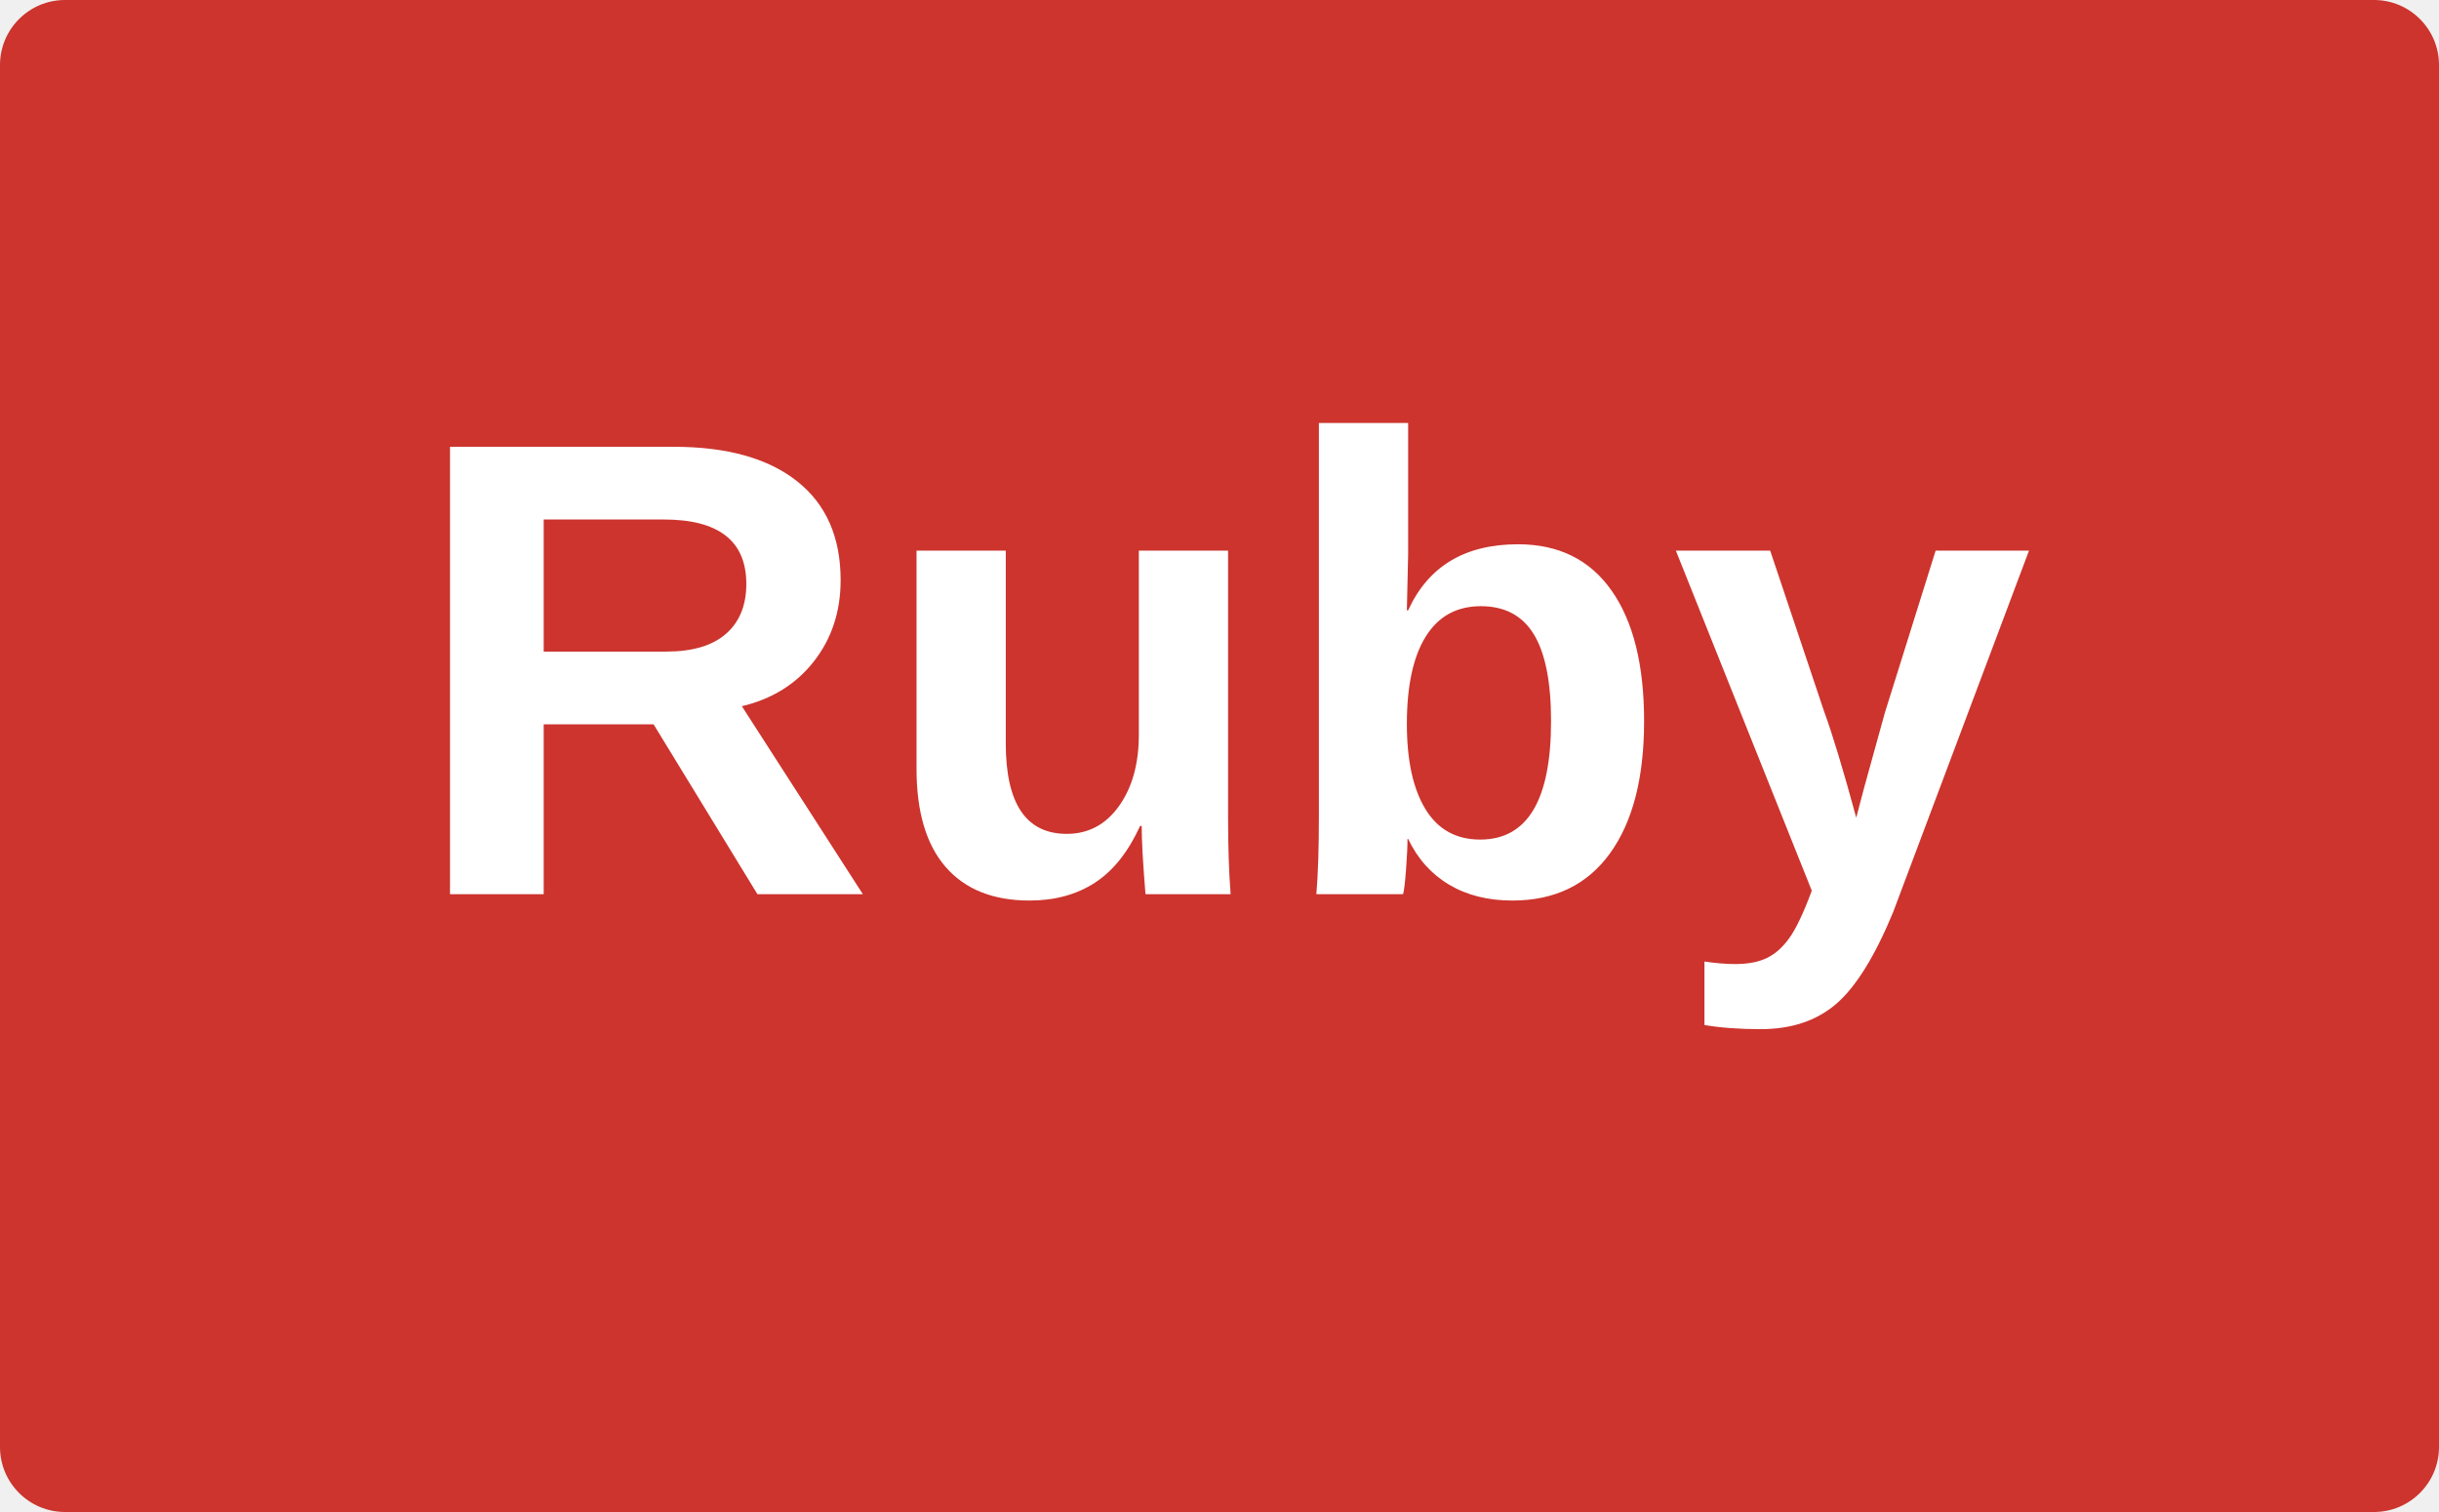
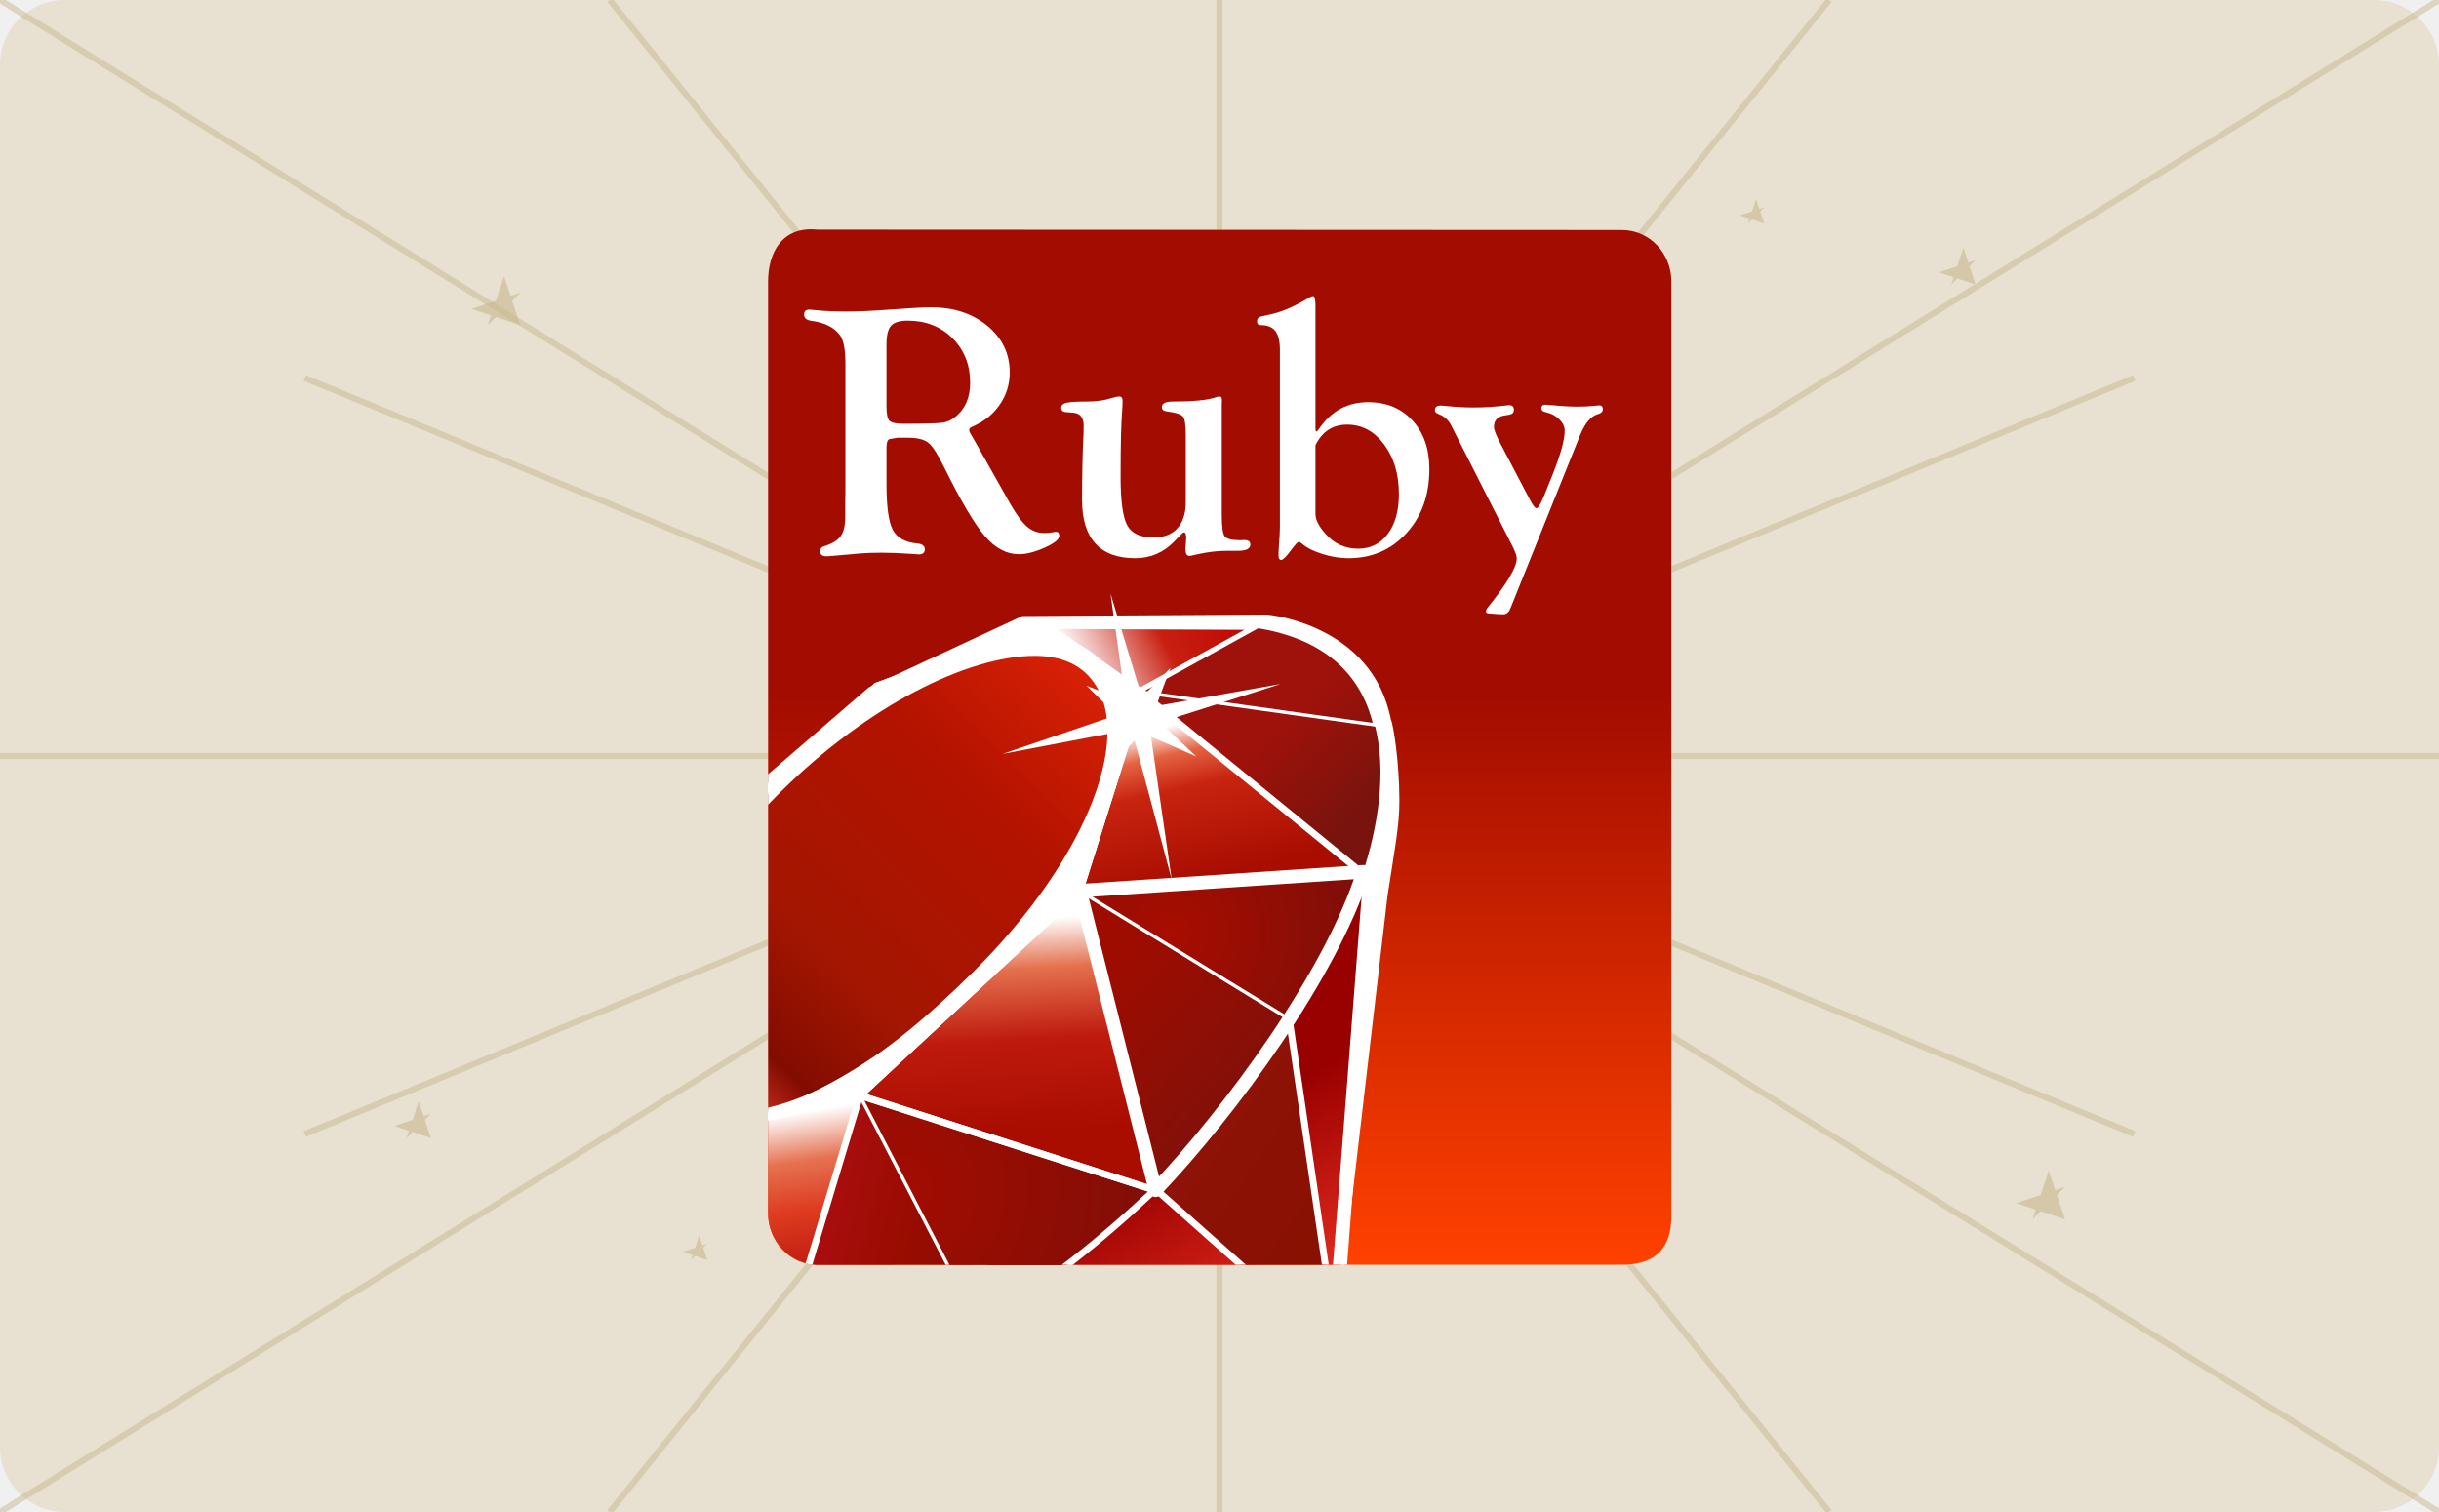
- <svg xmlns="http://www.w3.org/2000/svg" viewBox="0 0 600 372">
-   <rect width="600" height="372" rx="16" fill="#CC342D" />
-   <text x="300" y="220" text-anchor="middle" font-family="Arial, sans-serif" font-size="160" font-weight="bold" fill="white">Ruby</text>
+ <svg xmlns="http://www.w3.org/2000/svg" xmlns:xlink="http://www.w3.org/1999/xlink" viewBox="0 0 600 372">
+   <rect width="600" height="372" rx="16" fill="#E8E0D0" />
+   <g stroke="#C8B890" stroke-width="1.5" opacity="0.5">
+     <line x1="300" y1="186" x2="0" y2="0" />
+     <line x1="300" y1="186" x2="150" y2="0" />
+     <line x1="300" y1="186" x2="300" y2="0" />
+     <line x1="300" y1="186" x2="450" y2="0" />
+     <line x1="300" y1="186" x2="600" y2="0" />
+     <line x1="300" y1="186" x2="0" y2="186" />
+     <line x1="300" y1="186" x2="600" y2="186" />
+     <line x1="300" y1="186" x2="0" y2="372" />
+     <line x1="300" y1="186" x2="150" y2="372" />
+     <line x1="300" y1="186" x2="300" y2="372" />
+     <line x1="300" y1="186" x2="450" y2="372" />
+     <line x1="300" y1="186" x2="600" y2="372" />
+     <line x1="300" y1="186" x2="75" y2="93" />
+     <line x1="300" y1="186" x2="525" y2="93" />
+     <line x1="300" y1="186" x2="75" y2="279" />
+     <line x1="300" y1="186" x2="525" y2="279" />
+   </g>
+   <g fill="#C8B890" opacity="0.6">
+     <path d="M120,80 l4,-12 l4,12 l-12,-4 l12,-4z" />
+     <path d="M480,70 l3,-9 l3,9 l-9,-3 l9,-3z" />
+     <path d="M100,280 l3,-9 l3,9 l-9,-3 l9,-3z" />
+     <path d="M500,300 l4,-12 l4,12 l-12,-4 l12,-4z" />
+     <path d="M170,310 l2,-6 l2,6 l-6,-2 l6,-2z" />
+     <path d="M430,55 l2,-6 l2,6 l-6,-2 l6,-2z" />
+   </g>
+   <g transform="translate(110, 46) scale(1.667)">
+     <g id="Layer_1">
+       <linearGradient id="XMLID_1_" gradientUnits="userSpaceOnUse" x1="114.011" y1="6.296" x2="114.011" y2="159.067">
+         <stop offset="0" style="stop-color:#A30C00" />
+         <stop offset="0.064" style="stop-color:#A30C00" />
+         <stop offset="0.449" style="stop-color:#A30C00" />
+         <stop offset="1" style="stop-color:#FF4100" />
+       </linearGradient>
+       <path fill-rule="evenodd" clip-rule="evenodd" fill="url(#XMLID_1_)" d="M180.66,151.469 c0.15,5.982-3.254,7.598-7.271,7.598H54.632c-4.016,0-7.271-3.402-7.271-7.598V13.949c0-4.195,2.018-8.184,7.252-7.653 l118.776,0.057c4.018,0,7.271,3.401,7.271,7.596V151.469z" />
+       <g>
+         <defs>
+           <path id="XMLID_2_" d="M180.67,152.014c0,4.656-2.594,7.266-7.766,7.031l-117.836,0.042c-4.533,0.161-7.721-3.651-7.707-7.618 l0.002-137.735c0-3.798,2.094-7.812,6.674-7.45l119.446,0.075c3.938,0.016,7.266,3.562,7.178,7.59L180.67,152.014z" />
+         </defs>
+         <clipPath id="XMLID_3_">
+           <use xlink:href="#XMLID_2_" />
+         </clipPath>
+         <linearGradient id="XMLID_4_" gradientUnits="userSpaceOnUse" x1="124.014" y1="187.85" x2="100.082" y2="145.596">
+           <stop offset="0" style="stop-color:#FB7655" />
+           <stop offset="0" style="stop-color:#FB7655" />
+           <stop offset="0.41" style="stop-color:#E42B1E" />
+           <stop offset="0.99" style="stop-color:#990000" />
+           <stop offset="1" style="stop-color:#990000" />
+         </linearGradient>
+         <path clip-path="url(#XMLID_3_)" fill-rule="evenodd" clip-rule="evenodd" fill="url(#XMLID_4_)" d=" M47.464,177.564l83.867-5.695l6.458-84.563L112.238,139.1L47.464,177.564z" />
+         <linearGradient id="XMLID_5_" gradientUnits="userSpaceOnUse" x1="135.938" y1="152.353" x2="105.095" y2="131.656">
+           <stop offset="0" style="stop-color:#871101" />
+           <stop offset="0" style="stop-color:#871101" />
+           <stop offset="0.99" style="stop-color:#911209" />
+           <stop offset="1" style="stop-color:#911209" />
+         </linearGradient>
+         <path clip-path="url(#XMLID_3_)" fill-rule="evenodd" clip-rule="evenodd" fill="url(#XMLID_5_)" d=" M104.625,147.988l26.843,23.824l-7.208-49.753L104.625,147.988z" />
+         <linearGradient id="XMLID_6_" gradientUnits="userSpaceOnUse" x1="111.26" y1="189.129" x2="80.417" y2="168.431">
+           <stop offset="0" style="stop-color:#871101" />
+           <stop offset="0" style="stop-color:#871101" />
+           <stop offset="0.99" style="stop-color:#911209" />
+           <stop offset="1" style="stop-color:#911209" />
+         </linearGradient>
+         <path clip-path="url(#XMLID_3_)" fill-rule="evenodd" clip-rule="evenodd" fill="url(#XMLID_6_)" d=" M47.746,177.451l83.82-5.639l-52.808-4.148L47.746,177.451z" />
+         <linearGradient id="XMLID_7_" gradientUnits="userSpaceOnUse" x1="46.499" y1="137.371" x2="51.281" y2="168.446">
+           <stop offset="0" style="stop-color:#FFFFFF" />
+           <stop offset="0" style="stop-color:#FFFFFF" />
+           <stop offset="0.23" style="stop-color:#E57252" />
+           <stop offset="0.46" style="stop-color:#DE3B20" />
+           <stop offset="0.99" style="stop-color:#A00000" />
+           <stop offset="1" style="stop-color:#A00000" />
+         </linearGradient>
+         <path clip-path="url(#XMLID_3_)" fill-rule="evenodd" clip-rule="evenodd" fill="url(#XMLID_7_)" d=" M31.982,140.453l15.838,37.01l13.191-43.219L31.982,140.453z" />
+         <linearGradient id="XMLID_8_" gradientUnits="userSpaceOnUse" x1="92.47" y1="71.039" x2="115.197" y2="59.675">
+           <stop offset="0" style="stop-color:#FFFFFF" />
+           <stop offset="0" style="stop-color:#FFFFFF" />
+           <stop offset="0.54" style="stop-color:#C81F11" />
+           <stop offset="0.99" style="stop-color:#BF0904" />
+           <stop offset="1" style="stop-color:#BF0904" />
+         </linearGradient>
+         <path clip-path="url(#XMLID_3_)" fill-rule="evenodd" clip-rule="evenodd" fill="url(#XMLID_8_)" d=" M88.183,64.728l31.497,0.142l-19.313,10.674L88.183,64.728z" />
+         <linearGradient id="XMLID_9_" gradientUnits="userSpaceOnUse" x1="26.58" y1="129.449" x2="28.451" y2="148.178">
+           <stop offset="0" style="stop-color:#FFFFFF" />
+           <stop offset="0" style="stop-color:#FFFFFF" />
+           <stop offset="0.31" style="stop-color:#DE4024" />
+           <stop offset="0.99" style="stop-color:#BF190B" />
+           <stop offset="1" style="stop-color:#BF190B" />
+         </linearGradient>
+         <path clip-path="url(#XMLID_3_)" fill-rule="evenodd" clip-rule="evenodd" fill="url(#XMLID_9_)" d=" M25.89,122.616l-1.545,32.335l8.09-14.758L25.89,122.616z" />
+         <path clip-path="url(#XMLID_3_)" fill-rule="evenodd" clip-rule="evenodd" fill="#9E1209" d="M24.345,154.756 c0.617,22.244,16.668,22.576,23.504,22.771l-15.793-36.883L24.345,154.756z" />
+         <linearGradient id="XMLID_10_" gradientUnits="userSpaceOnUse" x1="39.616" y1="177.422" x2="30.064" y2="145.017">
+           <stop offset="0" style="stop-color:#8B2114" />
+           <stop offset="0" style="stop-color:#8B2114" />
+           <stop offset="0.43" style="stop-color:#9E100A" />
+           <stop offset="0.99" style="stop-color:#B3100C" />
+           <stop offset="1" style="stop-color:#B3100C" />
+         </linearGradient>
+         <path clip-path="url(#XMLID_3_)" fill-rule="evenodd" clip-rule="evenodd" fill="url(#XMLID_10_)" d=" M31.988,140.691l-2.479,29.525c4.678,6.387,11.111,6.943,17.865,6.445C42.488,164.508,32.732,140.199,31.988,140.691z" />
+         <linearGradient id="XMLID_11_" gradientUnits="userSpaceOnUse" x1="112.891" y1="70.04" x2="134.302" y2="79.491">
+           <stop offset="0" style="stop-color:#B31000" />
+           <stop offset="0" style="stop-color:#B31000" />
+           <stop offset="0.44" style="stop-color:#910F08" />
+           <stop offset="0.99" style="stop-color:#791C12" />
+           <stop offset="1" style="stop-color:#791C12" />
+         </linearGradient>
+         <path clip-path="url(#XMLID_3_)" fill-rule="evenodd" clip-rule="evenodd" fill="url(#XMLID_11_)" d=" M102.16,74.512l34.758,4.881c-1.854-7.864-7.551-12.938-17.26-14.523L102.16,74.512z" />
+         <g>
+           <path clip-path="url(#XMLID_3_)" fill-rule="evenodd" clip-rule="evenodd" fill="#FFFFFF" d="M62.191,73.878 L38.476,94.34l-14.643,26.973l-1.021,32.433c-0.312,7.652,1.715,13.676,6.027,17.898c7.223,7.072,18.404,8.004,18.865,7.975 c-1.469,0.129-0.164,0.014,83.092-6.828l7.979-68.174c1.076-6.979,1.75-10.359,1.75-14c0-5.787-0.904-11.367-1.25-12 c-2.768-14.094-18.09-15.492-18.248-15.5c-0.025-0.002-36.147,0.209-36.147,0.209L62.191,73.878z M87.367,64.528 c0.393,0.01,31.237,0.756,31.237,0.756c0.562,0.029,14.43,0.898,16.788,13.633l0.033,0.18l0.109,0.18 c0.016,0.025,0.999,1.768,0.999,7.76c0,3.504-0.337,8.461-1.401,15.379c-0.008,0.068-4.655,59.835-5.265,67.667 c-1.68,0.121-82.549,6.021-82.549,6.021c-0.094,0.006-10.514,0.553-17.09-5.898c-3.617-3.549-5.445-8.576-5.445-14.959 c0-0.469,0.01-0.945,0.029-1.428c0-0.01,0.93-29.543,1.006-31.968c0.223-0.408,14.109-25.99,14.262-26.27 c0.232-0.219,23.037-21.553,23.316-21.812C63.751,73.631,87.005,64.668,87.367,64.528z" />
+         </g>
+         <path clip-path="url(#XMLID_3_)" fill-rule="evenodd" clip-rule="evenodd" fill="none" stroke="#FFFFFF" d=" M47.466,177.564l83.866-5.695l6.457-84.564l-25.551,51.796L47.466,177.564z" />
+         <path clip-path="url(#XMLID_3_)" fill-rule="evenodd" clip-rule="evenodd" fill="none" stroke="#FFFFFF" d=" M104.623,147.986l26.846,23.826l-7.199-48.982L104.623,147.986z" />
+         <path clip-path="url(#XMLID_3_)" fill-rule="evenodd" clip-rule="evenodd" fill="none" stroke="#FFFFFF" d=" M47.746,177.451l83.821-5.639l-52.809-4.148L47.746,177.451z" />
+         <path clip-path="url(#XMLID_3_)" fill-rule="evenodd" clip-rule="evenodd" fill="none" stroke="#FFFFFF" d=" M31.982,140.451l15.838,37.012l13.191-43.219L31.982,140.451z" />
+         <path clip-path="url(#XMLID_3_)" fill-rule="evenodd" clip-rule="evenodd" fill="none" stroke="#FFFFFF" d=" M88.183,64.727l31.497,0.143l-17.521,9.643L88.183,64.727z" />
+         <path clip-path="url(#XMLID_3_)" fill-rule="evenodd" clip-rule="evenodd" fill="none" stroke="#FFFFFF" d=" M25.455,122.061l-1.109,32.888l8.09-14.756L25.455,122.061z" />
+         <path clip-path="url(#XMLID_3_)" fill-rule="evenodd" clip-rule="evenodd" fill="none" stroke="#FFFFFF" d=" M135.104,101.297c4.462-13.479,5.493-32.814-15.562-36.404l-17.283,9.545L135.104,101.297z" />
+         <path clip-path="url(#XMLID_3_)" fill-rule="evenodd" clip-rule="evenodd" fill="none" stroke="#FFFFFF" d=" M24.345,154.754c0.617,22.246,16.668,22.578,23.504,22.773l-15.791-36.883L24.345,154.754z" />
+         <path clip-path="url(#XMLID_3_)" fill-rule="evenodd" clip-rule="evenodd" fill="none" stroke="#FFFFFF" d=" M31.988,140.691l-2.479,29.525c4.678,6.387,11.113,6.943,17.865,6.445C42.49,164.508,32.732,140.201,31.988,140.691z" />
+         <linearGradient id="XMLID_12_" gradientUnits="userSpaceOnUse" x1="79.388" y1="108.356" x2="81.15" y2="140.07">
+           <stop offset="0" style="stop-color:#FFFFFF" />
+           <stop offset="0" style="stop-color:#FFFFFF" />
+           <stop offset="0.23" style="stop-color:#E4714E" />
+           <stop offset="0.56" style="stop-color:#BE1A0D" />
+           <stop offset="0.99" style="stop-color:#A80D00" />
+           <stop offset="1" style="stop-color:#A80D00" />
+         </linearGradient>
+         <path clip-path="url(#XMLID_3_)" fill-rule="evenodd" clip-rule="evenodd" fill="url(#XMLID_12_)" d=" M57.744,133.146l46.875,14.984l-12.135-47.547L57.744,133.146z" />
+         <linearGradient id="XMLID_13_" gradientUnits="userSpaceOnUse" x1="108.572" y1="79.043" x2="113.847" y2="101.773">
+           <stop offset="0" style="stop-color:#FFFFFF" />
+           <stop offset="0" style="stop-color:#FFFFFF" />
+           <stop offset="0.18" style="stop-color:#E46342" />
+           <stop offset="0.4" style="stop-color:#C82410" />
+           <stop offset="0.99" style="stop-color:#A80D00" />
+           <stop offset="1" style="stop-color:#A80D00" />
+         </linearGradient>
+         <path clip-path="url(#XMLID_3_)" fill-rule="evenodd" clip-rule="evenodd" fill="url(#XMLID_13_)" d=" M93.054,103.995l41.979-2.74l-32.838-26.821L93.054,103.995z" />
+         <linearGradient id="XMLID_14_" gradientUnits="userSpaceOnUse" x1="81.073" y1="162.36" x2="54.586" y2="155.823">
+           <stop offset="0" style="stop-color:#8C0C01" />
+           <stop offset="0" style="stop-color:#8C0C01" />
+           <stop offset="0.54" style="stop-color:#990C00" />
+           <stop offset="0.99" style="stop-color:#A80D0E" />
+           <stop offset="1" style="stop-color:#A80D0E" />
+         </linearGradient>
+         <path clip-path="url(#XMLID_3_)" fill-rule="evenodd" clip-rule="evenodd" fill="url(#XMLID_14_)" d=" M47.82,177.447l13.09-43.357l43.471,13.965C88.662,162.793,71.181,175.254,47.82,177.447z" />
+         <linearGradient id="XMLID_15_" gradientUnits="userSpaceOnUse" x1="126.464" y1="130.481" x2="103.012" y2="109.461">
+           <stop offset="0" style="stop-color:#7E110B" />
+           <stop offset="0" style="stop-color:#7E110B" />
+           <stop offset="0.99" style="stop-color:#9E0C00" />
+           <stop offset="1" style="stop-color:#9E0C00" />
+         </linearGradient>
+         <path clip-path="url(#XMLID_3_)" fill-rule="evenodd" clip-rule="evenodd" fill="url(#XMLID_15_)" d=" M93.378,103.875l11.159,44.203c13.127-13.803,24.91-28.644,30.68-47.003L93.378,103.875z" />
+         <linearGradient id="XMLID_16_" gradientUnits="userSpaceOnUse" x1="135.188" y1="91.898" x2="123.467" y2="79.369">
+           <stop offset="0" style="stop-color:#79130D" />
+           <stop offset="0" style="stop-color:#79130D" />
+           <stop offset="0.99" style="stop-color:#9E120B" />
+           <stop offset="1" style="stop-color:#9E120B" />
+         </linearGradient>
+         <path clip-path="url(#XMLID_3_)" fill-rule="evenodd" clip-rule="evenodd" fill="url(#XMLID_16_)" d=" M135.104,101.298c4.465-13.479,5.494-32.815-15.559-36.405l-17.283,9.545L135.104,101.298z" />
+         <radialGradient id="XMLID_17_" cx="106.7" cy="109.885" r="28.831" fx="106.7" fy="109.885" gradientUnits="userSpaceOnUse">
+           <stop offset="0" style="stop-color:#A80D00" />
+           <stop offset="0" style="stop-color:#A80D00" />
+           <stop offset="0.99" style="stop-color:#7E0E08" />
+           <stop offset="1" style="stop-color:#7E0E08" />
+         </radialGradient>
+         <path clip-path="url(#XMLID_3_)" fill-rule="evenodd" clip-rule="evenodd" fill="url(#XMLID_17_)" d=" M93.439,103.943c10.088,6.201,30.42,18.655,30.833,18.886c0.643,0.359,8.767-13.701,10.609-21.652L93.439,103.943z" />
+         <radialGradient id="XMLID_18_" cx="66.769" cy="147.885" r="38.331" fx="66.769" fy="147.885" gradientUnits="userSpaceOnUse">
+           <stop offset="0" style="stop-color:#A30C00" />
+           <stop offset="0" style="stop-color:#A30C00" />
+           <stop offset="0.99" style="stop-color:#800E08" />
+           <stop offset="1" style="stop-color:#800E08" />
+         </radialGradient>
+         <path clip-path="url(#XMLID_3_)" fill-rule="evenodd" clip-rule="evenodd" fill="url(#XMLID_18_)" d=" M60.892,134.09l17.498,33.762c10.35-5.611,18.451-12.449,25.87-19.773L60.892,134.09z" />
+         <path clip-path="url(#XMLID_3_)" fill-rule="evenodd" clip-rule="evenodd" fill="none" stroke="#FFFFFF" d=" M60.892,134.09l43.727,14.039l-11.178-44.187L60.892,134.09z" />
+         <path clip-path="url(#XMLID_3_)" fill-rule="evenodd" clip-rule="evenodd" fill="none" stroke="#FFFFFF" d=" M93.056,103.995l41.978-2.74l-32.839-26.822L93.056,103.995z" />
+         <path clip-path="url(#XMLID_3_)" fill-rule="evenodd" clip-rule="evenodd" fill="none" stroke="#FFFFFF" d=" M47.82,177.447l13.09-43.357l43.469,13.965C88.662,162.793,71.181,175.254,47.82,177.447z" />
+         <path clip-path="url(#XMLID_3_)" fill-rule="evenodd" clip-rule="evenodd" fill="none" stroke="#FFFFFF" stroke-width="2" stroke-linecap="round" stroke-linejoin="round" d=" M93.378,103.875l11.157,44.203c11.061-11.629,25.918-31.843,30.683-47.003L93.378,103.875z" />
+         <path clip-path="url(#XMLID_3_)" fill-rule="evenodd" clip-rule="evenodd" fill="none" stroke="#FFFFFF" stroke-width="0.5" d=" M93.441,103.942c10.086,6.201,30.418,18.656,30.829,18.889c0.643,0.359,8.768-13.703,10.61-21.654L93.441,103.942z" />
+         <path clip-path="url(#XMLID_3_)" fill-rule="evenodd" clip-rule="evenodd" fill="none" stroke="#FFFFFF" stroke-width="0.5" d=" M60.892,134.09l17.498,33.762c10.35-5.611,18.451-12.449,25.87-19.773L60.892,134.09z" />
+         <path clip-path="url(#XMLID_3_)" fill-rule="evenodd" clip-rule="evenodd" fill="none" stroke="#FFFFFF" stroke-width="0.5" d=" M102.158,74.512l34.76,4.881c-1.853-7.865-7.551-12.938-17.26-14.523L102.158,74.512z" />
+         <path clip-path="url(#XMLID_3_)" fill-rule="evenodd" clip-rule="evenodd" fill="none" stroke="#FFFFFF" d=" M25.455,122.061l6.586,18.677l28.611-6.416l32.67-30.361l9.215-29.283l-14.516-10.25l-24.676,9.236 c-7.777,7.232-22.865,21.541-23.41,21.812C39.398,95.752,29.972,113.563,25.455,122.061z" />
+         <path clip-path="url(#XMLID_3_)" fill-rule="evenodd" clip-rule="evenodd" fill="#FFFFFF" stroke="#FFFFFF" d=" M25.455,122.059l6.586,18.679l28.611-6.416l32.668-30.361l9.217-29.283l-14.354-9.95l-24.84,8.938 c-7.775,7.231-22.863,21.541-23.408,21.812C39.398,95.752,29.972,113.563,25.455,122.059z" />
+         <linearGradient id="XMLID_19_" gradientUnits="userSpaceOnUse" x1="13.721" y1="153.238" x2="101.652" y2="62.82">
+           <stop offset="0" style="stop-color:#BF0000" />
+           <stop offset="0" style="stop-color:#BF0000" />
+           <stop offset="0.07" style="stop-color:#FFFFFF" />
+           <stop offset="0.17" style="stop-color:#FFFFFF" />
+           <stop offset="0.27" style="stop-color:#C82F1C" />
+           <stop offset="0.33" style="stop-color:#820C01" />
+           <stop offset="0.46" style="stop-color:#A31601" />
+           <stop offset="0.72" style="stop-color:#B31300" />
+           <stop offset="0.99" style="stop-color:#E82609" />
+           <stop offset="1" style="stop-color:#E82609" />
+         </linearGradient>
+         <path clip-path="url(#XMLID_3_)" fill-rule="evenodd" clip-rule="evenodd" fill="url(#XMLID_19_)" d=" M48.576,88.507c16.852-16.708,38.578-26.581,46.914-18.17c8.329,8.412-0.506,28.855-17.357,45.556 c-16.85,16.703-38.305,27.119-46.637,18.707C23.158,126.193,31.724,105.209,48.576,88.507z" />
+         <g>
+           <path clip-path="url(#XMLID_3_)" fill-rule="evenodd" clip-rule="evenodd" fill="none" d=" M48.576,88.506c16.852-16.707,38.578-26.58,46.914-18.17c8.329,8.412-0.504,28.855-17.355,45.557 C61.283,132.596,39.828,143.01,31.496,134.6C23.158,126.195,31.724,105.209,48.576,88.506z" />
+           <path clip-path="url(#XMLID_3_)" fill-rule="evenodd" clip-rule="evenodd" fill="#FFFFFF" d="M47.871,87.796 c-12.471,12.362-20.559,27.168-20.604,37.719c0,0.031,0,0.061,0,0.09c0,4.082,1.184,7.346,3.518,9.697 c2.135,2.154,5.086,3.256,8.771,3.273c10.348,0.047,25.768-8.578,39.281-21.973c18.379-18.214,25.84-38.406,17.362-46.971 c-2.189-2.209-5.245-3.337-9.081-3.354C76.671,66.233,60.899,74.88,47.871,87.796z M39.566,136.576 c-3.131-0.201-5.613-0.916-7.36-2.682c-1.965-1.98-2.953-4.795-2.938-8.369c0.043-10.049,7.897-24.301,20.012-36.309 c12.676-12.567,27.549-20.059,37.5-20.016c3.286,0.015,5.866,0.944,7.668,2.763c7.551,7.626,0.445,26.778-16.834,43.904 C64.658,128.707,51.945,137.367,39.566,136.576z M47.871,87.796z" />
+         </g>
+         <path clip-path="url(#XMLID_3_)" fill="#FFFFFF" d="M100.104,75.846l-2.218-15.85l4.635,15.287l4.223-4.297 l-2.117,5.619l18.367-3.251l-17.809,5.668l5.375,5.033l-6.693-2.932l3.059,21.11l-5.477-20.548l-4.663,4.765l2.559-6.087 L81.97,83.67l16.82-5.723l-4.436-4.331L100.104,75.846z" />
+       </g>
+       <g>
+         <path fill="#FFFFFF" d="M64.832,43.818c0,3.329,0.307,5.584,0.92,6.768c0.615,1.182,1.824,1.861,3.631,2.036 c0.736,0.071,1.105,0.358,1.105,0.858s-0.299,0.75-0.896,0.75c-0.193,0-0.553-0.025-1.08-0.075 c-1.51-0.116-2.967-0.175-4.373-0.175c-1.176,0-2.221,0.033-3.135,0.102l-2.213,0.202l-1.766,0.151 c-0.49,0.051-0.834,0.076-1.027,0.076c-0.631,0-0.947-0.24-0.947-0.721c0-0.393,0.176-0.641,0.527-0.748 c1.195-0.368,2.021-0.863,2.479-1.486s0.686-1.574,0.686-2.854v-2.5l0.027-1.026V26.128c0-2.104-0.264-3.516-0.791-4.236 c-0.863-1.175-2.27-1.885-4.221-2.131c-0.723-0.106-1.082-0.409-1.082-0.908c0-0.499,0.246-0.748,0.738-0.748 c0.193,0,0.51,0.026,0.949,0.077c1.354,0.137,2.838,0.205,4.455,0.205c1.775,0,3.928-0.095,6.459-0.287 c2.969-0.226,5.018-0.338,6.143-0.338c3.338,0,6.107,0.911,8.305,2.731c2.195,1.821,3.295,4.112,3.295,6.874 c0,1.742-0.488,3.325-1.463,4.75c-0.977,1.425-2.316,2.507-4.02,3.245c-0.352,0.141-0.52,0.317-0.502,0.528 c0.018,0.176,0.105,0.386,0.264,0.632c0.158,0.246,0.396,0.658,0.713,1.237l2.348,4.159l2.717,4.817 c0.932,1.632,1.764,2.764,2.494,3.396c0.729,0.632,1.586,0.947,2.572,0.947c0.404,0,0.781-0.035,1.135-0.105 c0.211-0.052,0.404-0.079,0.58-0.079c0.316,0,0.475,0.203,0.475,0.605c0,0.51-0.719,1.087-2.152,1.732 c-1.436,0.646-2.707,0.969-3.816,0.969c-1.811,0-3.48-0.886-5.008-2.658c-1.529-1.772-3.516-5.124-5.957-10.055 c-0.949-1.948-1.73-3.181-2.346-3.698s-1.617-0.776-3.006-0.776h-1.633l-1.188,0.21c-0.264,0.14-0.395,0.561-0.395,1.261V43.818z M64.832,23.238v9.126c0,1.125,0.145,1.838,0.436,2.137c0.289,0.299,0.98,0.448,2.07,0.448c3.129,0,5.068-0.057,5.814-0.171 c0.748-0.114,1.447-0.47,2.098-1.068c1.283-1.16,1.926-2.76,1.926-4.8c0-2.655-0.867-4.849-2.598-6.581 c-1.732-1.732-3.936-2.598-6.607-2.598c-1.195,0-2.018,0.251-2.467,0.752C65.056,20.983,64.832,21.902,64.832,23.238z" />
+         <path fill="#FFFFFF" d="M114.316,32.103v16.322c0,1.685,0.141,2.726,0.422,3.12s1.037,0.592,2.268,0.592 l0.605-0.026c0.211,0,0.369,0.019,0.475,0.054c0.299,0.107,0.449,0.305,0.449,0.592c0,0.629-0.6,0.943-1.799,0.943h-1.27 c-0.723,0-1.287,0.018-1.693,0.052c-1.076,0.069-2.328,0.276-3.756,0.62c-0.176,0.053-0.336,0.078-0.477,0.078 c-0.387,0-0.58-0.324-0.58-0.973c0-0.35,0.018-0.648,0.053-0.893c0.035-0.351,0.053-0.613,0.053-0.789 c0-0.525-0.115-0.797-0.344-0.814c-0.088,0-0.229,0.105-0.42,0.315l-0.949,0.974c-1.613,1.682-3.553,2.523-5.816,2.523 c-2.596,0-4.553-0.721-5.87-2.162c-1.316-1.44-1.975-3.576-1.975-6.405c0-3.743,0.07-6.985,0.211-9.727 c0.018-0.492,0.025-0.914,0.025-1.265c0-1.195-0.518-1.836-1.557-1.924l-1.057-0.079c-0.492-0.035-0.721-0.273-0.686-0.715 c0.018-0.335,0.285-0.561,0.807-0.675c0.52-0.115,1.52-0.172,3-0.172c1.375,0,2.6-0.177,3.674-0.531 c0.477-0.141,0.846-0.211,1.109-0.211c0.299,0,0.449,0.202,0.449,0.606c0,0.474-0.018,0.957-0.053,1.448 c-0.158,1.861-0.236,5.118-0.236,9.771c0,3.582,0.324,5.974,0.972,7.176c0.647,1.202,1.944,1.804,3.892,1.804 c1.523,0,2.699-0.453,3.523-1.359s1.236-2.21,1.236-3.913v-9.82c0-1.492-0.137-2.409-0.41-2.751 c-0.271-0.342-1.041-0.592-2.305-0.75c-0.545-0.053-0.816-0.267-0.816-0.641c0-0.552,0.527-0.828,1.584-0.828 c3.061,0,5.182-0.207,6.361-0.621c0.229-0.086,0.414-0.129,0.555-0.129c0.246-0.018,0.369,0.158,0.369,0.526L114.316,32.103z" />
+         <path fill="#FFFFFF" d="M128.143,35.708c0,0.246,0.061,0.377,0.184,0.395l0.264-0.29 c1.789-2.701,4.233-4.052,7.338-4.052c2.701,0,4.881,0.906,6.539,2.717c1.655,1.812,2.485,4.195,2.485,7.149 c0,3.834-1.125,6.987-3.374,9.458c-2.25,2.472-5.115,3.707-8.595,3.707c-1.213,0-2.472-0.203-3.782-0.609 c-1.309-0.405-2.316-0.908-3.018-1.508c-0.229-0.213-0.396-0.31-0.502-0.292c-0.176,0.018-0.553,0.421-1.133,1.211 c-0.701,0.948-1.184,1.431-1.447,1.448c-0.281,0.018-0.42-0.22-0.42-0.711c0-0.316,0.018-0.747,0.053-1.292 c0.105-1.247,0.158-2.187,0.158-2.819V24.05c0-1.282-0.225-2.213-0.674-2.793c-0.447-0.58-1.182-0.87-2.201-0.87 c-0.334,0-0.5-0.196-0.5-0.587c0-0.355,0.201-0.587,0.607-0.694l1.67-0.369c1.605-0.386,3.451-1.21,5.535-2.474 c0.156-0.087,0.305-0.14,0.445-0.158c0.244-0.018,0.367,0.457,0.367,1.423V35.708z M128.143,38.109v10.159 c0,0.827,0.471,1.777,1.416,2.85c1.295,1.514,2.913,2.27,4.855,2.27c1.838,0,3.303-0.726,4.396-2.177s1.643-3.408,1.643-5.871 c0-2.938-0.727-5.383-2.18-7.335s-3.273-2.929-5.46-2.929C130.697,35.074,129.139,36.086,128.143,38.109z" />
+         <path fill="#FFFFFF" d="M155.328,37.664l4.494,8.564c0.424,0.791,0.732,1.186,0.926,1.186 c0.264,0,0.66-0.66,1.188-1.98l1.189-2.957c1.197-3.01,1.795-5.166,1.795-6.469c0-0.616-0.26-1.183-0.779-1.703 c-0.521-0.519-1.16-0.867-1.918-1.043c-0.477-0.087-0.723-0.27-0.74-0.549c-0.018-0.384,0.176-0.576,0.582-0.576 c0.193,0,0.484,0.017,0.871,0.051c1.463,0.153,2.73,0.23,3.805,0.23c0.986,0,1.779-0.036,2.379-0.107 c0.439-0.054,0.738-0.081,0.898-0.081c0.352,0,0.527,0.192,0.527,0.575c0,0.349-0.229,0.584-0.686,0.706 c-1.055,0.282-1.951,1.337-2.689,3.167l-0.529,1.32l-9.752,24.257c-0.227,0.545-0.576,0.818-1.049,0.818 c-0.141,0-0.367-0.009-0.682-0.026l-1.469-0.105c-0.281-0.018-0.412-0.123-0.395-0.315c0.018-0.158,0.098-0.334,0.238-0.527 c2.871-3.549,4.309-5.975,4.309-7.273c0-0.369-0.193-0.939-0.58-1.713l-8.41-16.576l-0.713-1.423 c-0.422-0.773-1.055-1.317-1.9-1.634c-0.316-0.124-0.475-0.3-0.475-0.53c0-0.459,0.264-0.689,0.791-0.689 c0.246,0,0.502,0.017,0.766,0.051c1.494,0.153,2.855,0.23,4.088,0.23c1.6,0,3.199-0.097,4.799-0.291 c0.229-0.035,0.404-0.053,0.527-0.053c0.457,0,0.686,0.23,0.686,0.69c0,0.389-0.211,0.628-0.635,0.716l-0.82,0.132 c-0.988,0.176-1.482,0.738-1.482,1.687C154.482,35.811,154.764,36.557,155.328,37.664z" />
+       </g>
+       <path fill="none" d="M198.425,243.779H0V0h198.425V243.779z" />
+     </g>
+   </g>
</svg>
